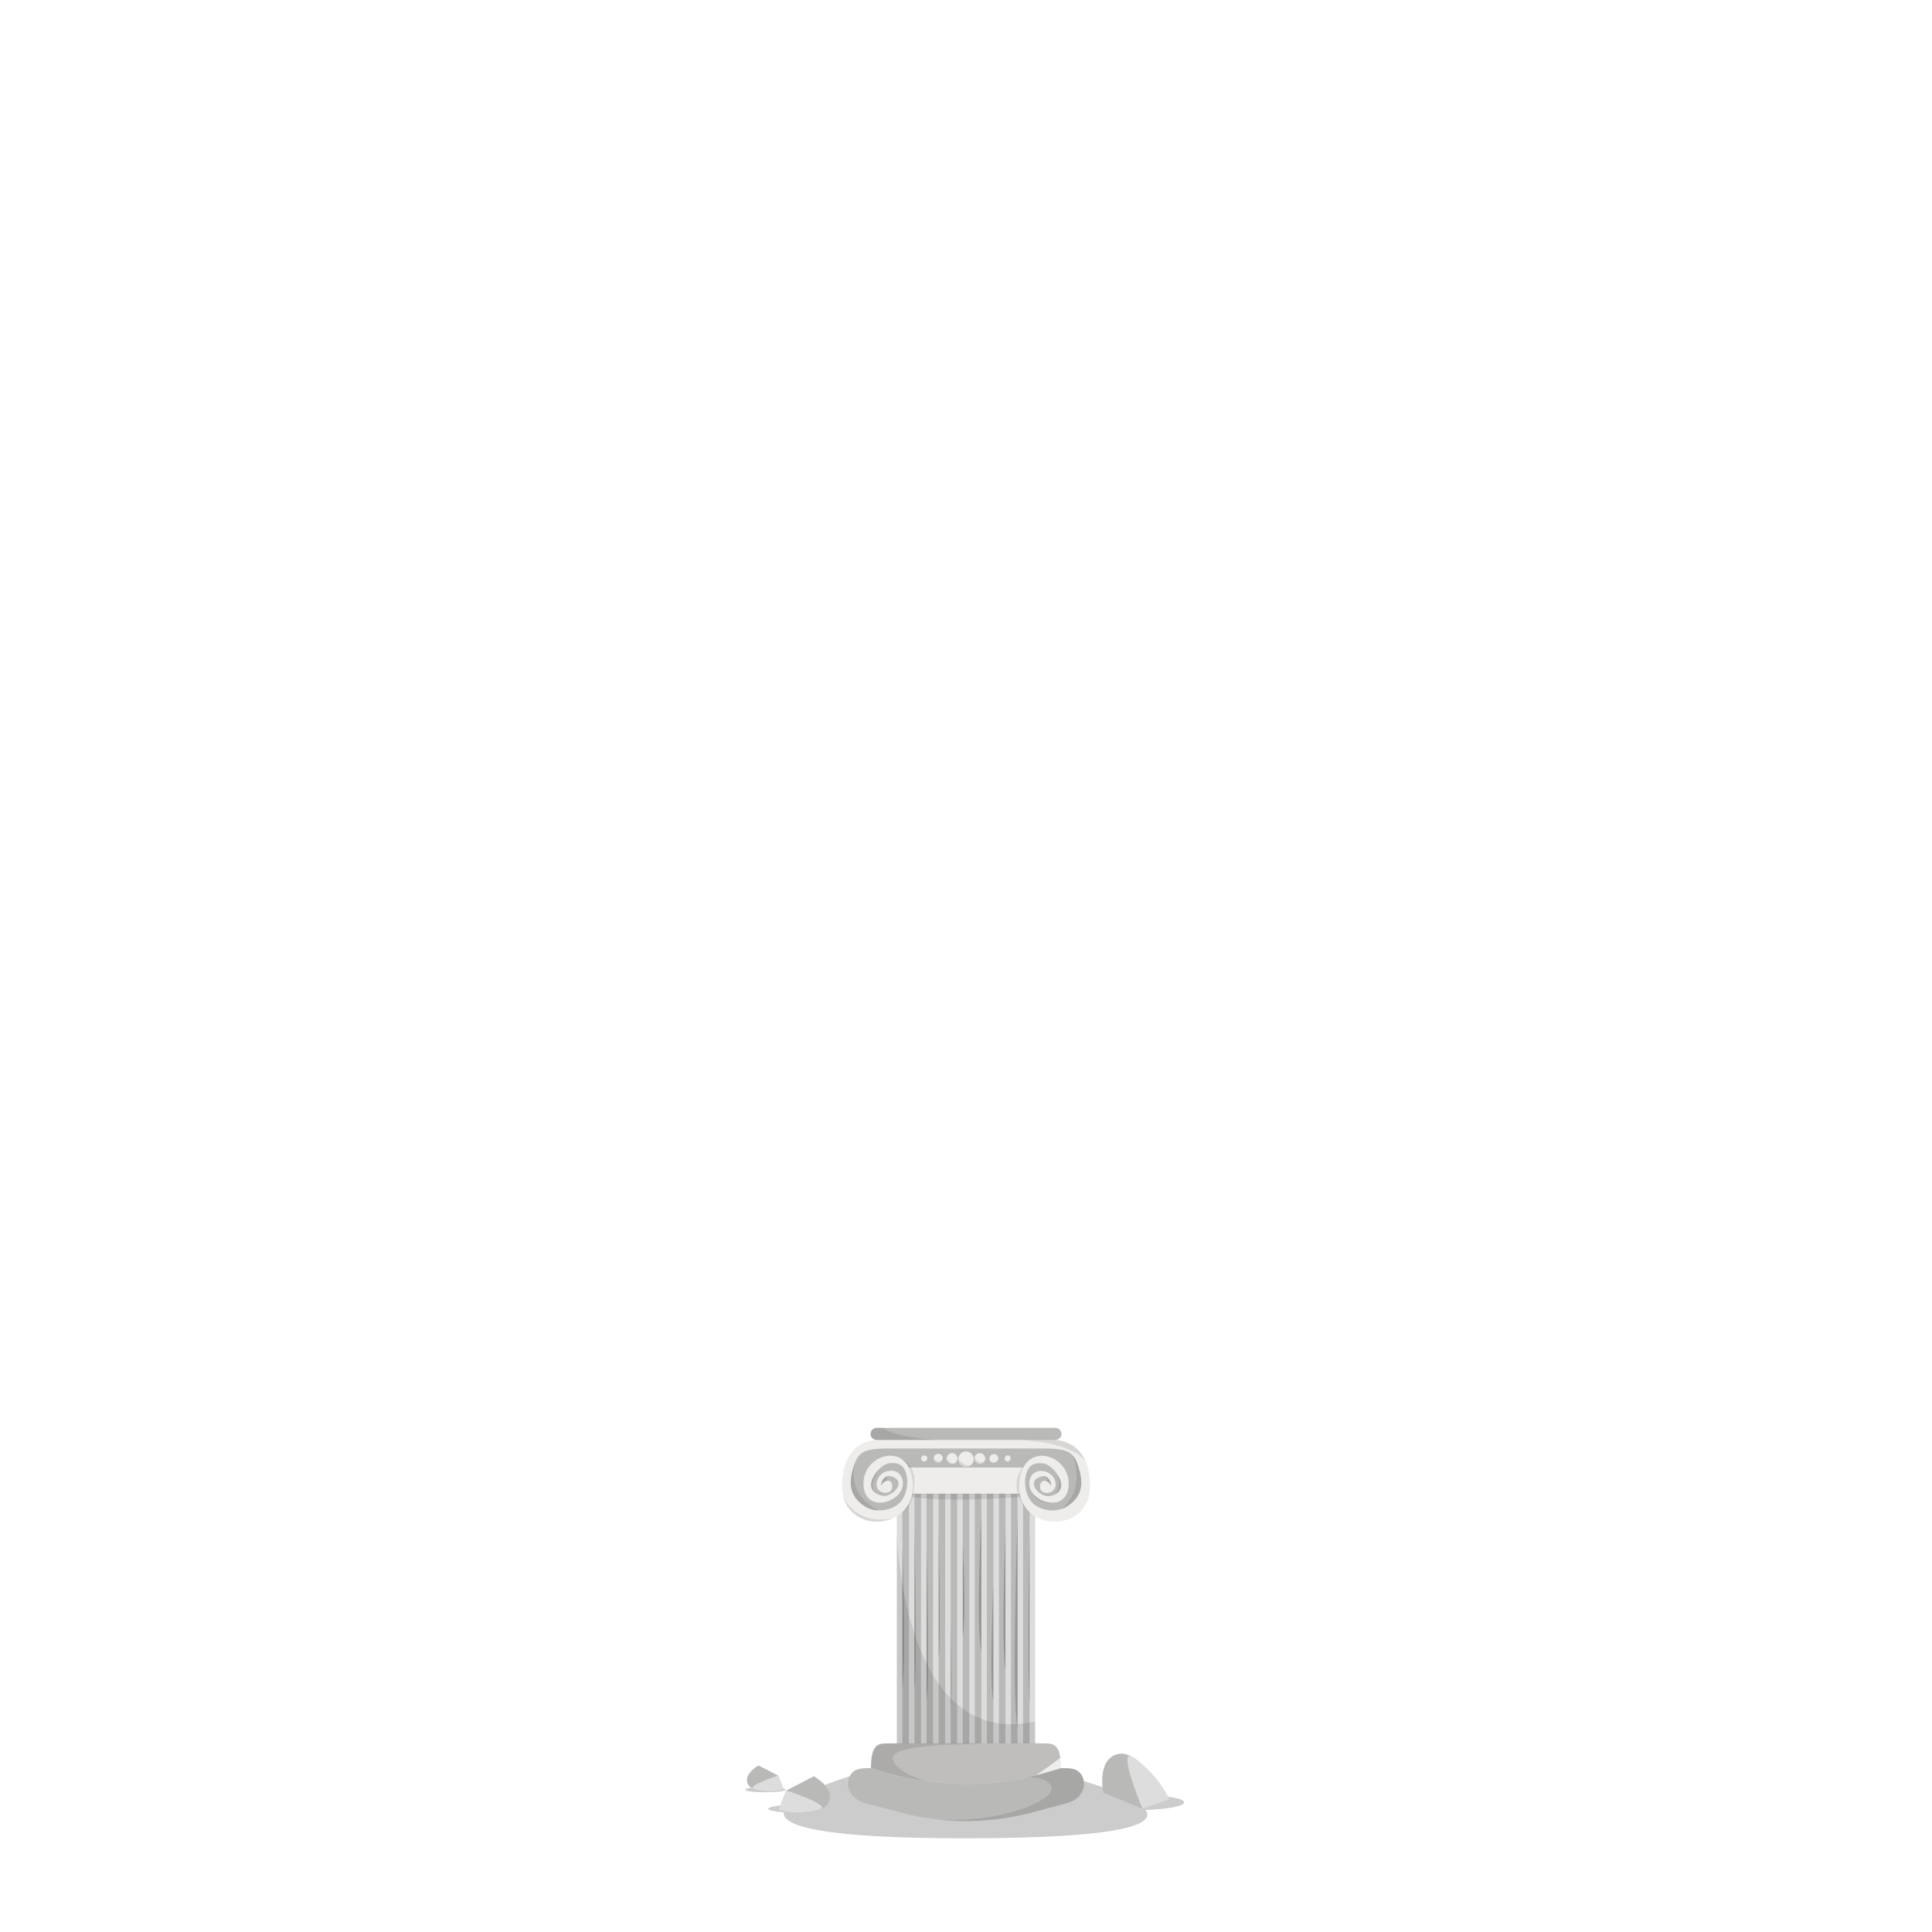
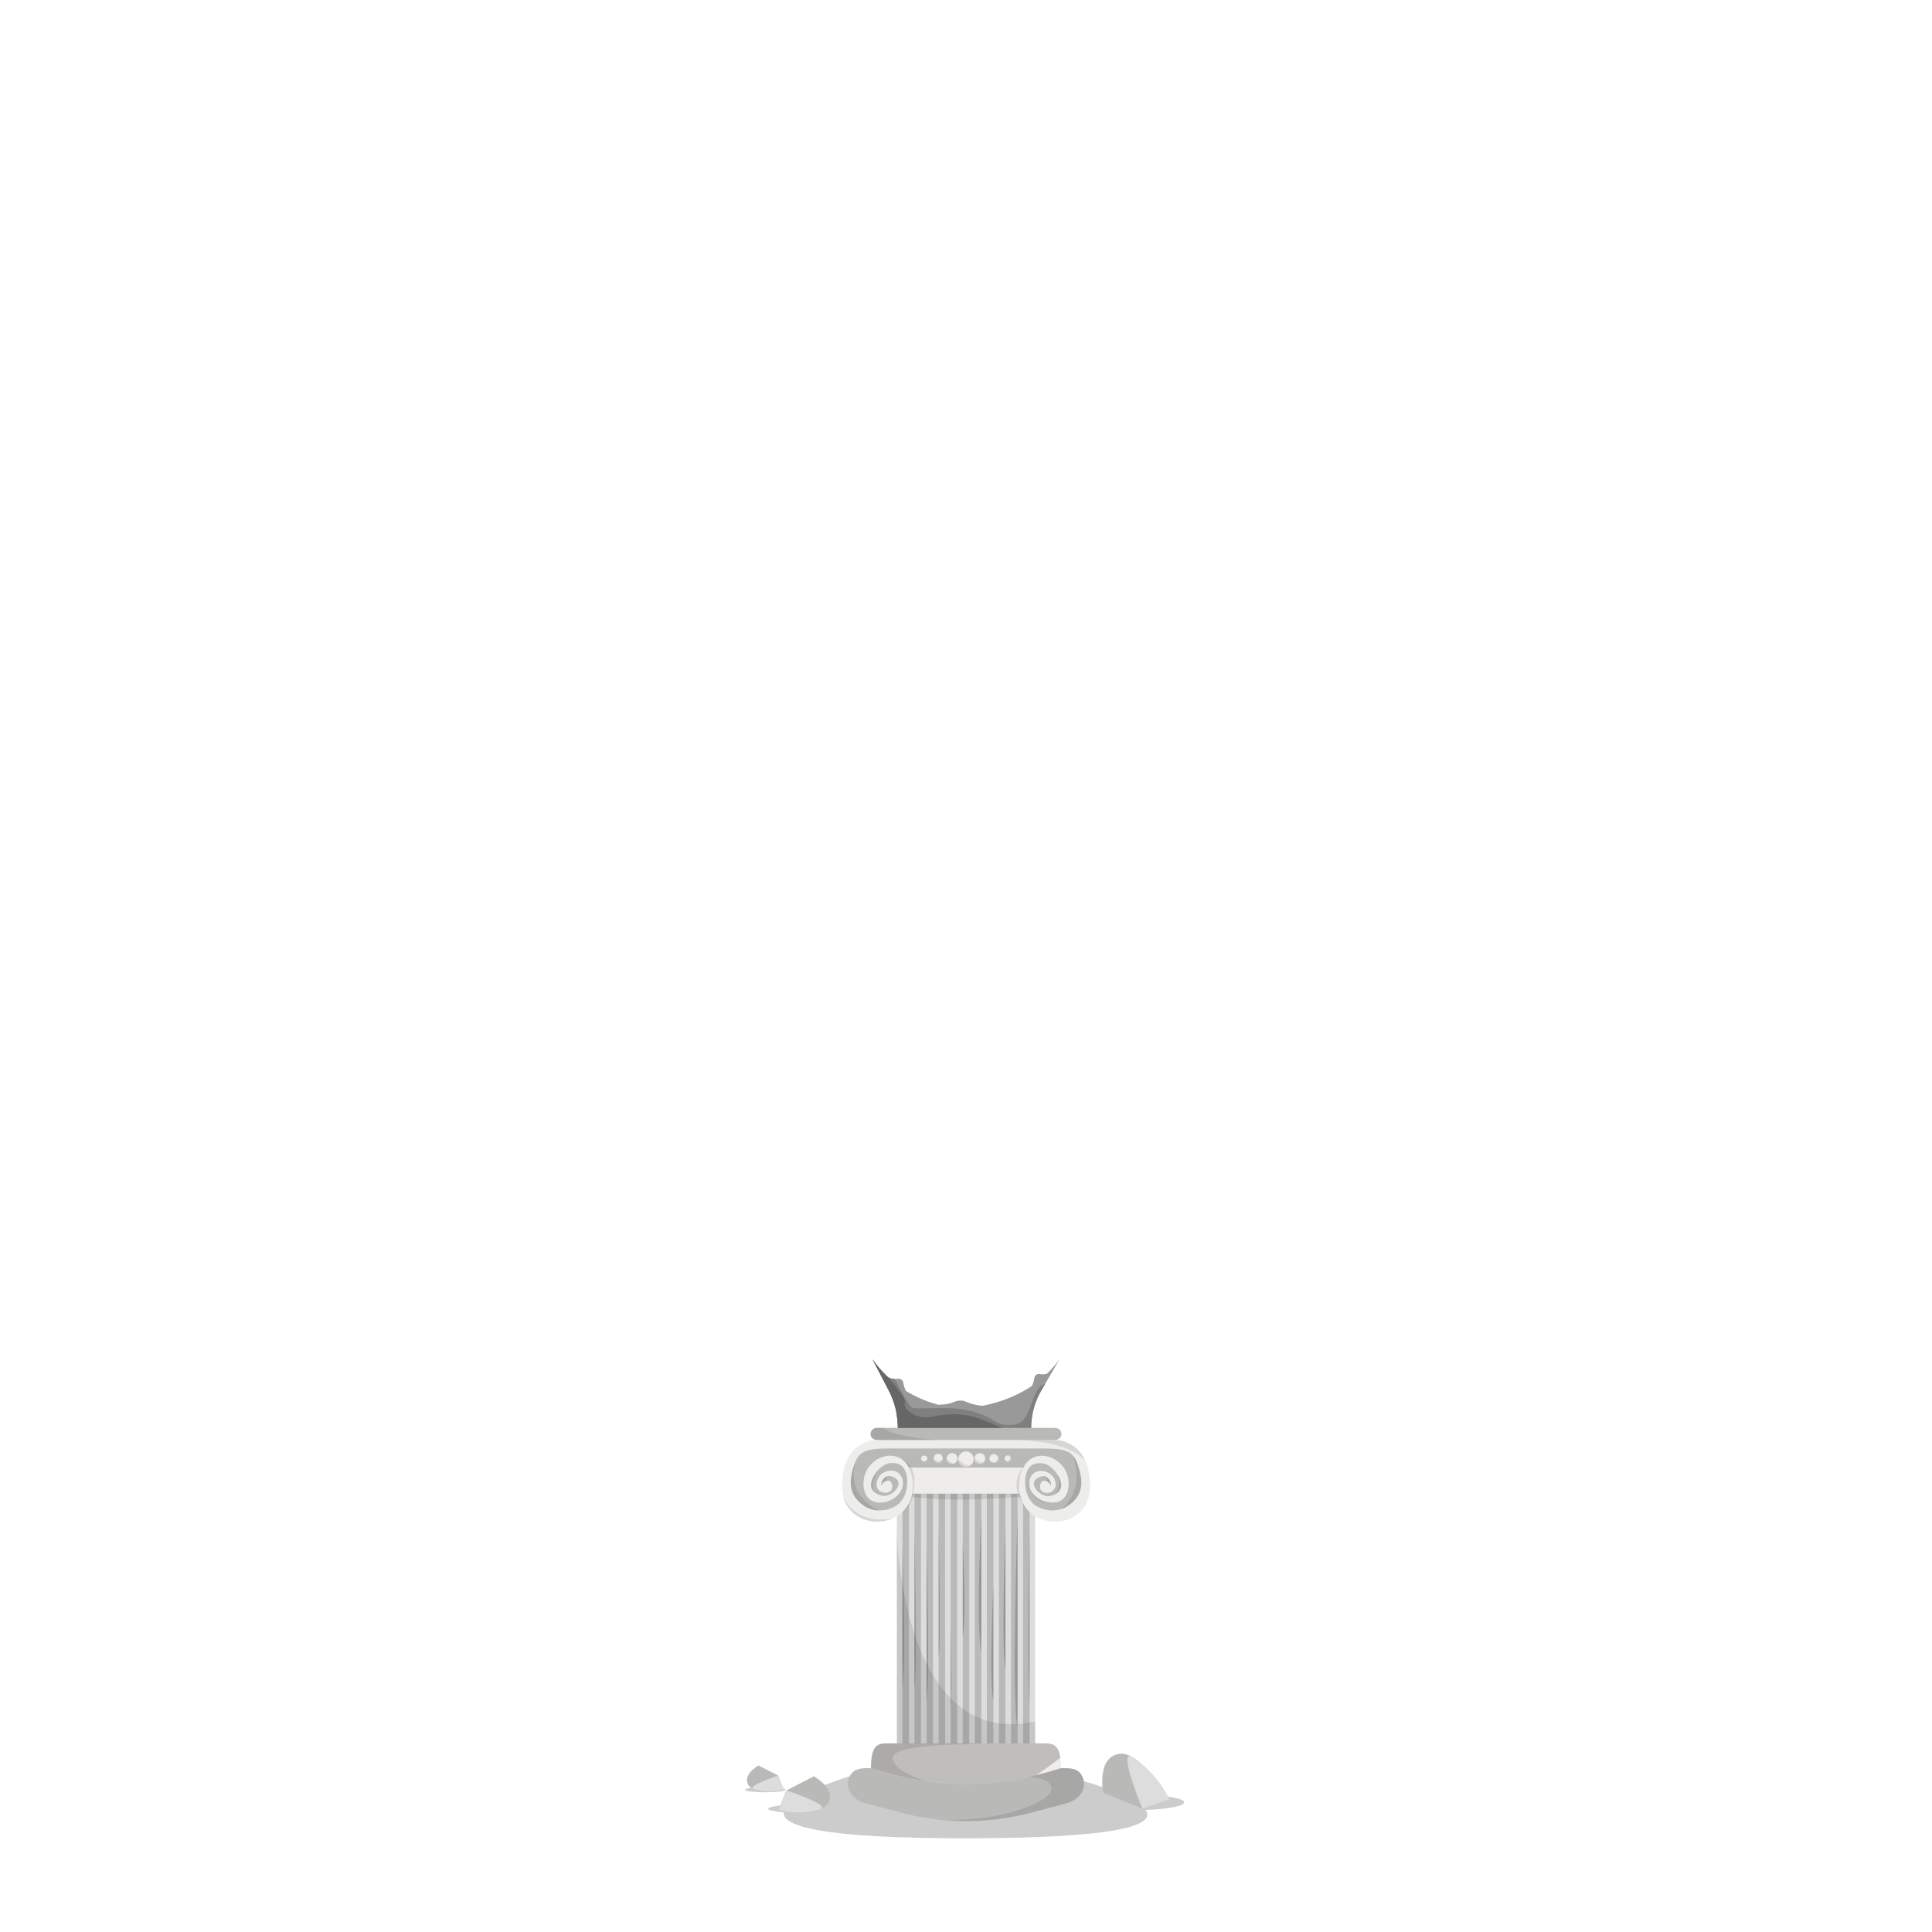
<svg xmlns="http://www.w3.org/2000/svg" viewBox="0 0 1000 1000">
  <defs>
-     <style>.cls-1{fill:none;}.cls-2{opacity:0.2;}.cls-3{fill:#b9bab7;}.cls-4{fill:#ddd;}.cls-5{fill:#efedec;}.cls-6{opacity:0.1;}</style>
+     <style>.cls-1{fill:none;}.cls-2{opacity:0.2;}.cls-3{fill:#b9bab7;}.cls-4{fill:#ddd;}.cls-5{fill:#efedec;}.cls-6{opacity:0.1;}.cls-7{fill:#999;}.cls-8{fill:#7f7f7f;}.cls-9{fill:#666;}</style>
  </defs>
  <g id="Layer_2" data-name="Layer 2">
    <g id="OutPut">
      <rect id="BG" class="cls-1" width="1000" height="1000" />
    </g>
    <g id="Stand">
      <g id="_6" data-name="6">
        <path class="cls-2" d="M592.94,936.84c5.2,7.35-10.54,14.66-93.68,14.66-74.45,0-94.39-6.36-93.6-13.43-4.85-.4-8.07-1.08-8.07-1.87s4.26-1.67,10.35-2c7.68-7.58,31.9-14.8,31.9-14.8L561,921.92A169,169,0,0,1,580.91,929c2-.08,4-.12,6.13-.12,14.31,0,25.91,1.8,25.91,4C613,934.84,604.41,936.43,592.94,936.84Z" />
        <path class="cls-2" d="M396.13,927.69c-5.78,0-10.47-.6-10.47-1.33s4.69-1.34,10.47-1.34,10.47.6,10.47,1.34S401.92,927.69,396.13,927.69Z" />
        <polygon class="cls-3" points="465.03 771.09 466.26 907.6 534.97 907.6 534.97 766.43 465.03 771.09" />
        <polygon class="cls-4" points="467.08 771.09 467.08 918.05 464.21 918.05 464.21 772.53 465.04 772.11 467.08 771.09" />
        <polygon class="cls-4" points="473.32 771.09 473.32 918.05 470.46 918.05 470.46 772.53 473.32 771.09" />
        <polygon class="cls-4" points="479.57 771.09 479.57 918.05 476.7 918.05 476.7 772.53 479.57 771.09" />
        <polygon class="cls-4" points="485.82 771.09 485.82 918.05 482.95 918.05 482.95 772.53 485.82 771.09" />
        <polygon class="cls-4" points="492.06 771.09 492.06 918.05 489.2 918.05 489.2 772.53 492.06 771.09" />
        <polygon class="cls-4" points="498.31 771.09 498.31 918.05 495.44 918.05 495.44 772.53 498.31 771.09" />
        <polygon class="cls-4" points="501.69 775.57 501.69 918.05 504.56 918.05 504.56 771.09 501.69 772.52 501.69 775.57" />
        <polygon class="cls-4" points="510.8 771.09 510.8 918.05 507.94 918.05 507.94 772.53 510.8 771.09" />
        <polygon class="cls-4" points="517.05 771.09 517.05 918.05 514.18 918.05 514.18 772.53 517.05 771.09" />
        <polygon class="cls-4" points="523.3 771.09 523.3 918.05 520.43 918.05 520.43 772.53 523.3 771.09" />
        <polygon class="cls-4" points="529.54 771.09 529.54 918.05 526.68 918.05 526.68 772.53 529.54 771.09" />
        <polygon class="cls-4" points="535.79 771.09 535.79 918.05 532.92 918.05 532.92 772.53 534.97 771.5 535.79 771.09" />
        <path class="cls-2" d="M492.06,883.33V841.25S493,878.24,492.06,883.33Z" />
        <path class="cls-2" d="M532.92,792.87v89.3C531.46,860.81,532.92,792.87,532.92,792.87Z" />
        <path class="cls-2" d="M526.68,783.45V894C523.6,881.61,526.68,783.45,526.68,783.45Z" />
        <path class="cls-2" d="M520.43,791.58v72.74C518.11,852.15,520.43,791.58,520.43,791.58Z" />
        <path class="cls-2" d="M514.18,819.39V880C511.87,872.59,514.18,819.39,514.18,819.39Z" />
        <path class="cls-2" d="M507.94,783.45v71.47C505.07,841.48,507.94,783.45,507.94,783.45Z" />
        <path class="cls-2" d="M473.32,873.7V791.58S474.9,862.84,473.32,873.7Z" />
        <path class="cls-2" d="M479.57,880.52V801S481.39,868.93,479.57,880.52Z" />
        <path class="cls-2" d="M485.82,858.11V790.34S487.13,851.12,485.82,858.11Z" />
        <path class="cls-2" d="M498.31,846.82V798.69S500.37,836.14,498.31,846.82Z" />
        <path class="cls-2" d="M467.08,874.58V801S469,856.13,467.08,874.58Z" />
        <path class="cls-3" d="M552.28,933.31l-18.61,4.94a131.9,131.9,0,0,1-47.61,3.6h0a129.84,129.84,0,0,1-19.38-3.56l-18.92-5c-7-1.83-10.77-8.29-7.91-13.92,2.06-4,5.67-4.17,9.82-4.17H550.34c4.16,0,7.77.12,9.83,4.19C563,925,559.22,931.48,552.28,933.31Z" />
        <path class="cls-5" d="M549.16,915.22l-7.41,2.16c-1.79.52-3.58,1-5.38,1.45-1.31.34-2.63.65-4,.94s-2.87.62-4.31.89a149,149,0,0,1-48.59,1.26h0a149.24,149.24,0,0,1-20.92-4.46l-7.75-2.24c0-12.92,4.09-12.83,9.24-12.83h79.84c4.29,0,7.85-.06,8.91,7.41A37.59,37.59,0,0,1,549.16,915.22Z" />
        <path class="cls-3" d="M455.79,785.51l-11.33-4.75L438,769.26l2.34-11.52,6.91-9.23,10.83-1,12.8-.17,19.29.59,26.76-.59,21,.5h14.16s5,5.09,5.26,5.46,4.58,9.46,4.58,9.46l-1.08,11.58-6.42,8.09-11.58,2.66-8.17-4-2.42-5.5L530,773.13l-.92-2.2-8,.66L506,771.26l-11.66-.42-11.5-.41-9.17.58-1.5.58-2.67,3.25-2.5,4-5.75,4.5Z" />
        <path class="cls-5" d="M564.19,769.39c0,11.28-7.68,17.27-16,18.13a19.9,19.9,0,0,1-12.38-2.67c-.28-.16-.55-.34-.82-.53a16.1,16.1,0,0,1-2.05-1.65,17.21,17.21,0,0,1-1.76-1.95.79.79,0,0,1-.12-.15,16.78,16.78,0,0,1-2.78-5.76c-.15-.55-.28-1.12-.38-1.7a16.81,16.81,0,0,1-.25-2.06c0-.26,0-.52,0-.79s0-.58,0-.87c0-.13,0-.26,0-.39,0-.78,0-1.53.1-2.24a19.33,19.33,0,0,1,1.89-7.18h0a12.13,12.13,0,0,1,1.68-2.5l.07-.07a9.27,9.27,0,0,1,1.78-1.61l.18-.13c7.52-5.11,19.79,1.39,19.79,12.58,0,5.49-2.36,8.41-5.49,9.48l-.32.11-.28.08-.33.08a12.92,12.92,0,0,1-10.85-3.21c-.12-.11-.24-.22-.35-.34s-.32-.32-.47-.49a9.37,9.37,0,0,1-1.87-3c-.05-.14-.09-.27-.13-.41l0-.13a7.58,7.58,0,0,1-.28-2,9,9,0,0,1,.1-1.42c1.24-8.35,13.47-6,13.53,1.79,0,3.8-4.22,5.18-6.57,3.89a2.77,2.77,0,0,1-.7-.52h0a2.91,2.91,0,0,1-.81-2.11c0-2.59,1.42-3.46,2.87-3.14h0a4,4,0,0,1,2.77,2.64c.43-2.12-1.37-5.21-4.1-5.07a3.49,3.49,0,0,0-.76.11c-2.72.71-3.87,2-4,3.49a2.62,2.62,0,0,0,0,.56,4.45,4.45,0,0,0,.45,1.56,4.91,4.91,0,0,0,.37.67l.18.27a9.47,9.47,0,0,0,2.87,2.6,8.12,8.12,0,0,0,3.1,1.09,8.27,8.27,0,0,0,4.16-1c2.49-1.31,4.54-4.07,1.71-9.22a12.51,12.51,0,0,0-1-1.52l-.1-.16,0-.05c-1.73-2.32-4.55-4.89-7.37-5.09-3.56-.25-6.94.38-8.37,5.69a15.06,15.06,0,0,0-.51,3.62,17.57,17.57,0,0,0,.16,2.89,16.41,16.41,0,0,0,1.43,5,11.92,11.92,0,0,0,.9,1.65,10.37,10.37,0,0,0,2.05,2.36c.19.17.39.32.59.47l.23.16A16,16,0,0,0,549.68,781a12.23,12.23,0,0,0,2.55-1.23c7.29-4.62,8.59-10.63,6.62-18.25-1-3.75-1.93-6.38-3.59-8.19v0c-2.54-2.76-6.7-3.6-15-3.6h-80.5c-4.93,0-8.4.3-10.94,1.12A9,9,0,0,0,443,756l-.05.13a31.51,31.51,0,0,0-1.78,5.35c-1.41,5.45-1.14,10.08,1.8,14a18.15,18.15,0,0,0,4.83,4.29,13.74,13.74,0,0,0,7.15,2,16.35,16.35,0,0,0,8.56-2.22c.25-.15.49-.31.73-.47l.23-.16c.25-.18.48-.37.71-.57a10.78,10.78,0,0,0,1.93-2.26l.3-.48.21-.38a16.52,16.52,0,0,0,1.84-5.87,16.73,16.73,0,0,0-.25-5.89c0-.17-.08-.33-.12-.49-1-3.8-3.05-5.21-5.43-5.6a12.55,12.55,0,0,0-2.95-.09,5.23,5.23,0,0,0-.87.13,10.47,10.47,0,0,0-4.54,2.75l0,0h0a18,18,0,0,0-3.06,3.91c-2.58,4.72-1.08,7.43,1.11,8.86h0a8.42,8.42,0,0,0,4.76,1.34,7.78,7.78,0,0,0,2.7-.88,10.37,10.37,0,0,0,.91-.54,9.94,9.94,0,0,0,1.28-1c1.81-1.72,2.76-4,1.54-5.75a5.85,5.85,0,0,0-3.47-2,3.37,3.37,0,0,0-.75-.1h-.1a2.61,2.61,0,0,0-.4,0c-2.46.21-4,3.07-3.62,5.05a3.82,3.82,0,0,1,3.34-2.71h0a2.07,2.07,0,0,1,.82.16l.3.15a1.75,1.75,0,0,1,.33.28h0a3.19,3.19,0,0,1,.82,2.1,4.28,4.28,0,0,1,0,.52,3.1,3.1,0,0,1-.22,1.18,2,2,0,0,1-.24.48,2.51,2.51,0,0,1-.7.75c-2.24,1.66-7,.34-6.93-3.66a7.21,7.21,0,0,1,6.3-7,5.87,5.87,0,0,1,.82-.09,5.81,5.81,0,0,1,5.58,2.82,7.6,7.6,0,0,1,.92,3.86,7.13,7.13,0,0,1-.17,1.54,2.74,2.74,0,0,1-.09.39,8.87,8.87,0,0,1-2,3.6l-.11.12a9.18,9.18,0,0,1-.76.77c-.22.2-.45.4-.69.58a14.48,14.48,0,0,1-1.21.84c-6,3.73-15.37,3-15.37-7.95,0-10.66,11.15-17.07,18.7-13.22a10,10,0,0,1,2.83,2.12,12.25,12.25,0,0,1,2,2.83h0a16.67,16.67,0,0,1,1.43,4.08,26.74,26.74,0,0,1,.57,5.6v.12c0,.18,0,.35,0,.52,0,.56,0,1.11-.1,1.64a13.3,13.3,0,0,1-.21,1.56q-.11.6-.24,1.17a4.77,4.77,0,0,1-.15.54,16.6,16.6,0,0,1-6.51,9.37c-.33.24-.67.46-1,.66a17.6,17.6,0,0,1-2,1h0a20.13,20.13,0,0,1-9.28,1.73,18.75,18.75,0,0,1-10.53-3.74,16.45,16.45,0,0,1-6-9.39v0a21.26,21.26,0,0,1-.58-5.07c0-6.36,1.22-11,3-14.49a17.51,17.51,0,0,1,15.2-9.57h.23l40.17-1.26h11.12l23.15.73,17.1.54H546a17.51,17.51,0,0,1,12.13,5.29,18.66,18.66,0,0,1,3.59,5.35A32.11,32.11,0,0,1,564.19,769.39Z" />
        <path class="cls-5" d="M504,755.26a4,4,0,1,1-4-4A4,4,0,0,1,504,755.26Z" />
        <path class="cls-5" d="M495.59,754.93a2.81,2.81,0,0,1-1.65,2.56h0a2.76,2.76,0,0,1-1.15.25,2.82,2.82,0,0,1-2.79-2.45c0-.12,0-.24,0-.36a2.81,2.81,0,0,1,5.62,0Z" />
        <path class="cls-5" d="M487.86,754.93a1.84,1.84,0,0,1,0,.33,2.29,2.29,0,0,1-4.53,0,2.19,2.19,0,0,1,0-.36,2.3,2.3,0,1,1,4.59,0Z" />
        <path class="cls-5" d="M480,754.93a1.63,1.63,0,0,1-1.63,1.62,1.57,1.57,0,0,1-.85-.25,1.6,1.6,0,0,1-.77-1.37,1.63,1.63,0,0,1,3.22-.32.79.79,0,0,1,0,.14A.55.55,0,0,1,480,754.93Z" />
        <path class="cls-5" d="M510,754.93a2.74,2.74,0,0,1-.4,1.44,2.81,2.81,0,0,1-5.22-1.44c0-.11,0-.21,0-.32a2.81,2.81,0,0,1,5.6.32Z" />
        <path class="cls-5" d="M516.73,754.93a2.3,2.3,0,1,1-2.29-2.3A2.3,2.3,0,0,1,516.73,754.93Z" />
        <path class="cls-5" d="M523.28,754.93a1.63,1.63,0,0,1-1.62,1.62,1.44,1.44,0,0,1-.51-.09h0a1.61,1.61,0,0,1-1.11-1.53,1.63,1.63,0,0,1,1.63-1.63,1.6,1.6,0,0,1,1.13.47A1.62,1.62,0,0,1,523.28,754.93Z" />
        <path class="cls-5" d="M529.56,759.57l-1.68,13.54v0H472.12v0l-1.68-13.52h59.12Z" />
        <path class="cls-3" d="M545.81,745.32H454.19a3.62,3.62,0,0,1-3.06-1.32,3.15,3.15,0,0,1,2.64-4.93h92.46a3.15,3.15,0,0,1,2.64,4.93A3.62,3.62,0,0,1,545.81,745.32Z" />
        <path class="cls-6" d="M454.92,781.8a13.74,13.74,0,0,1-7.15-2,18.15,18.15,0,0,1-4.83-4.29c-2.94-3.88-3.21-8.51-1.8-14a31.51,31.51,0,0,1,1.78-5.35C442.37,757.76,437.46,773.48,454.92,781.8Z" />
        <path class="cls-6" d="M552.23,779.76a12.23,12.23,0,0,1-2.55,1.23c12.42-10.78,5.86-27,5.58-27.67,1.66,1.81,2.62,4.44,3.59,8.19C560.82,769.13,559.52,775.14,552.23,779.76Z" />
        <path class="cls-6" d="M485.5,745.32H454.19a3.62,3.62,0,0,1-3.06-1.32,3.15,3.15,0,0,1,2.64-4.93h3.17S461.82,743.89,485.5,745.32Z" />
        <path class="cls-6" d="M561.68,756c-8.41-10.05-33.57-10.64-33.57-10.64H546a17.51,17.51,0,0,1,12.13,5.29A18.66,18.66,0,0,1,561.68,756Z" />
        <path class="cls-6" d="M473.32,765.84c0,8.74-1.56,13.67-6.24,16.82a16.46,16.46,0,0,0,3.38-4.51,17.52,17.52,0,0,0,1.42-3.88q.14-.57.24-1.17a13.3,13.3,0,0,0,.21-1.56c.06-.53.09-1.08.1-1.64,0-.17,0-.34,0-.52v-.12a21.21,21.21,0,0,0-2-9.68h0a12.25,12.25,0,0,0-2-2.83,10,10,0,0,0-2.83-2.12h0A11.76,11.76,0,0,1,473.32,765.84Z" />
        <path class="cls-6" d="M459.49,766.36a3.82,3.82,0,0,0-3.34,2.71c-.41-2,1.16-4.84,3.62-5.05C459.61,764.12,457.82,765.32,459.49,766.36Z" />
        <path class="cls-6" d="M453.29,773c-2.19-1.43-3.69-4.14-1.11-8.86a18,18,0,0,1,3.06-3.91C455,760.63,448.81,769.19,453.29,773Z" />
        <path class="cls-6" d="M462.23,785.88a20.13,20.13,0,0,1-9.28,1.73,18.75,18.75,0,0,1-10.53-3.74,16.45,16.45,0,0,1-6-9.39C436.71,775.28,442.49,789.64,462.23,785.88Z" />
        <path class="cls-6" d="M529.54,778.16a16.82,16.82,0,0,0,1.5,2.41c-9.29-11.22-3.31-19.9.2-23.5a12.13,12.13,0,0,0-1.68,2.5h0a19.33,19.33,0,0,0-1.89,7.18c-.07.83-.11,1.71-.11,2.63,0,.29,0,.58,0,.87s0,.53,0,.79a16.81,16.81,0,0,0,.25,2.06A17.64,17.64,0,0,0,529.54,778.16Z" />
        <path class="cls-6" d="M546.64,777.59c-2.68.64-10.45,1.61-13.72-7.5H533c0,.14.08.27.13.41a9.37,9.37,0,0,0,1.87,3c.26.29.53.56.82.83A12.92,12.92,0,0,0,546.64,777.59Z" />
        <path class="cls-6" d="M543.84,769.07a4,4,0,0,0-2.77-2.64c.22,0,2.62-.6-1.33-2.43C542.47,763.86,544.27,767,543.84,769.07Z" />
        <path class="cls-6" d="M546.1,773.36a9.34,9.34,0,0,0,.72-10.74,12.51,12.51,0,0,1,1,1.52C550.64,769.29,548.59,772.05,546.1,773.36Z" />
        <path class="cls-6" d="M480,754.93a1.63,1.63,0,0,1-1.63,1.62,1.57,1.57,0,0,1-.85-.25c2.26,0,2.46-1.14,2.46-1.55A.55.55,0,0,1,480,754.93Z" />
        <path class="cls-6" d="M487.83,755.26a2.29,2.29,0,0,1-4.53,0C483.6,755.52,486.26,757.51,487.83,755.26Z" />
        <path class="cls-6" d="M493.93,757.49a2.76,2.76,0,0,1-1.15.25,2.82,2.82,0,0,1-2.79-2.45C490.24,755.54,492.34,757.72,493.93,757.49Z" />
        <path class="cls-6" d="M502.49,758.35a4,4,0,0,1-6.46-3.09S499.82,759.5,502.49,758.35Z" />
        <path class="cls-6" d="M509.63,756.37a2.81,2.81,0,0,1-5.22-1.44c0-.11,0-.21,0-.32s2.68,3.61,4.94,1.94Z" />
        <path class="cls-6" d="M516.73,754.93a2.3,2.3,0,0,1-3.88,1.66C513.5,756.75,516,757.16,516.73,754.93Z" />
        <path class="cls-6" d="M523.28,754.93a1.63,1.63,0,0,1-1.62,1.62,1.44,1.44,0,0,1-.51-.09,2.06,2.06,0,0,0,1.64-2.69A1.62,1.62,0,0,1,523.28,754.93Z" />
        <path class="cls-6" d="M528.26,774.81c-39.31,3.07-56.52,0-56.52,0h0a4.77,4.77,0,0,0,.15-.54q.14-.57.24-1.17v0h55.76C528,773.7,528.11,774.27,528.26,774.81Z" />
        <path class="cls-6" d="M462.12,909.79c0,7.21,16.29,11.82,17.39,12.13a149.24,149.24,0,0,1-20.92-4.46l-7.75-2.24c0-12.92,4.09-12.83,9.24-12.83H503.6l1,.42S462.12,902.34,462.12,909.79Z" />
        <path class="cls-6" d="M552.28,933.31l-18.61,4.94a131.9,131.9,0,0,1-47.61,3.6c32.3,1.64,59.82-9.94,58.19-16.55-1-4.26-7.41-5.32-11.83-5.53q4.7-1,9.33-2.39l7.41-2.16h1.18c4.16,0,7.77.12,9.83,4.19C563,925,559.22,931.48,552.28,933.31Z" />
        <path class="cls-3" d="M421.25,919.39,407,926.75l-4,10.06s21.75,3.94,25.75-3.56S421.25,919.39,421.25,919.39Z" />
        <path class="cls-4" d="M407,926.75l-4,10.06a40.67,40.67,0,0,0,21.28-.22C431.11,934.53,407,926.75,407,926.75Z" />
        <path class="cls-3" d="M392.59,913.78l10.19,5.27,2.86,7.19s-15.55,2.82-18.41-2.55S392.59,913.78,392.59,913.78Z" />
        <path class="cls-4" d="M402.78,919.05l2.86,7.19a29.12,29.12,0,0,1-15.22-.16C385.54,924.61,402.78,919.05,402.78,919.05Z" />
        <path class="cls-3" d="M571.05,927.93l20.28,8.23,14-4.8s-15.24-26-26.56-23.5S571.05,927.93,571.05,927.93Z" />
        <path class="cls-4" d="M591.33,936.16l14-4.8a55.7,55.7,0,0,0-19.13-21.85C578,904.28,591.33,936.16,591.33,936.16Z" />
        <path class="cls-6" d="M535.79,891v11.39H464.21V792.87s.12,6,1.15,15h0c.41,3.61,1,7.71,1.72,12.11.18,1.09.38,2.2.59,3.33a0,0,0,0,1,0,0c.75,4,1.67,8.22,2.78,12.5.84,3.23,1.78,6.49,2.86,9.73.23.69.46,1.38.7,2.07.82,2.36,1.71,4.7,2.68,7,.89,2.13,1.85,4.24,2.87,6.29.26.51.51,1,.78,1.51q1.23,2.37,2.6,4.64t2.87,4.41c1.07,1.52,2.2,3,3.38,4.39q1.38,1.64,2.86,3.15a3.83,3.83,0,0,0,.29.28h0c1,1,2,2,3.09,2.87s1.88,1.54,2.87,2.25,2.22,1.53,3.38,2.21c.93.56,1.89,1.08,2.87,1.56s2.23,1,3.38,1.47c.93.36,1.88.68,2.86,1s2.22.62,3.38.86c.94.2,1.89.37,2.87.51s2.23.26,3.38.33c.94.07,1.9.1,2.87.1s2,0,3.08-.09l.3,0c.94,0,1.89-.14,2.86-.25s2.23-.29,3.38-.5c.68-.11,1.36-.24,2.05-.39Z" />
        <path class="cls-2" d="M548.83,909.8c-4.39,3.41-8.91,6.6-12.46,9-1.31.34-2.63.65-4,.94s-2.87.62-4.31.89a149,149,0,0,1-48.59,1.26h0a149.24,149.24,0,0,1-20.92-4.46l-7.75-2.24c0-12.92,4.09-12.83,9.24-12.83h79.84C544.21,902.39,547.77,902.33,548.83,909.8Z" />
      </g>
+       <g id="STD">
+         <path class="cls-7" d="M548.39,703.56,541,716.25h0l-2.09,3.61a38.24,38.24,0,0,0-5.17,19.21h-69c0-.85,0-1.69-.08-2.53,0-.23,0-.46-.05-.68,0-.55-.09-1.1-.15-1.64,0-.31-.08-.63-.13-.94s0-.34-.07-.51c0-.38-.12-.75-.18-1.13s-.17-.9-.27-1.34c-.05-.24-.1-.47-.16-.7s-.08-.36-.12-.53a41.67,41.67,0,0,0-3.56-9.43l-8.38-16.08a57.93,57.93,0,0,0,7.28,8.6l.24.22,0,0a5.21,5.21,0,0,0,.89.61,4.44,4.44,0,0,0,.49.24l.51.18.39.11a8.12,8.12,0,0,0,1.69.2,10.84,10.84,0,0,0,1.65-.1,2.56,2.56,0,0,1,2.83,2.16,15.09,15.09,0,0,0,1.32,4.15,62.89,62.89,0,0,0,16.76,7.16,25.7,25.7,0,0,0,4.74-.42h0a14.8,14.8,0,0,0,3.45-1.05,7.89,7.89,0,0,1,6.76.15,24.53,24.53,0,0,0,8.1,1.86h0c1.17-.24,2.39-.51,3.68-.84h0a69.5,69.5,0,0,0,21.78-9.44,15.21,15.21,0,0,0,1.25-4.14,2.3,2.3,0,0,1,2.63-2,9,9,0,0,0,3.9-.19c.5-.49,1-1,1.49-1.52a.19.19,0,0,0,.06-.07A51.09,51.09,0,0,0,548.39,703.56Z" />
+         <path class="cls-8" d="M541,716.25l-2.09,3.61a38.24,38.24,0,0,0-5.17,19.21h-69c0-.85,0-1.69-.08-2.53,0-.23,0-.46-.05-.68,0-.55-.09-1.1-.15-1.64,0-.31-.08-.63-.13-.94s0-.34-.07-.51c0-.38-.12-.75-.18-1.13s-.17-.9-.27-1.34c-.05-.24-.1-.47-.16-.7s-.08-.36-.12-.53a41.67,41.67,0,0,0-3.56-9.43l-8.38-16.08a57.93,57.93,0,0,0,7.28,8.6l.24.22,0,0a5.21,5.21,0,0,0,.89.61,4.44,4.44,0,0,0,.49.24l.51.18.39.11a8.12,8.12,0,0,0,1.69.2s2.36,4.68,4.71,8.79c1.55,2.72,3.1,5.18,4,5.9s4.72.61,9.75.47l3.16-.07c2.16,0,4.47,0,6.83.06a51.39,51.39,0,0,1,12.84,1.93c1.68.52,3.09,1,4.3,1.54,4.47,1.85,6.22,3.48,8.49,4.42,1.73.71,3.77,1,7.54.71C534.8,736.67,532.75,718.58,541,716.25Z" />
+         <path class="cls-9" d="M518.59,739.07H464.72a62.36,62.36,0,0,0-1.05-9.47c0-.19-.08-.36-.12-.53a41.67,41.67,0,0,0-3.56-9.43l-8.38-16.08a57.93,57.93,0,0,0,7.28,8.6l.24.22,0,0a94.61,94.61,0,0,1,7.54,9.31c1.34,2,2.2,3.82,1.76,4.61-1.33,2.42,5.09,8.75,13.92,7s16.67-1.91,24.33.92c1.36.5,2.83,1.07,4.32,1.67,1.31.52,2.64,1.07,3.94,1.61Z" />
+       </g>
    </g>
  </g>
</svg>
